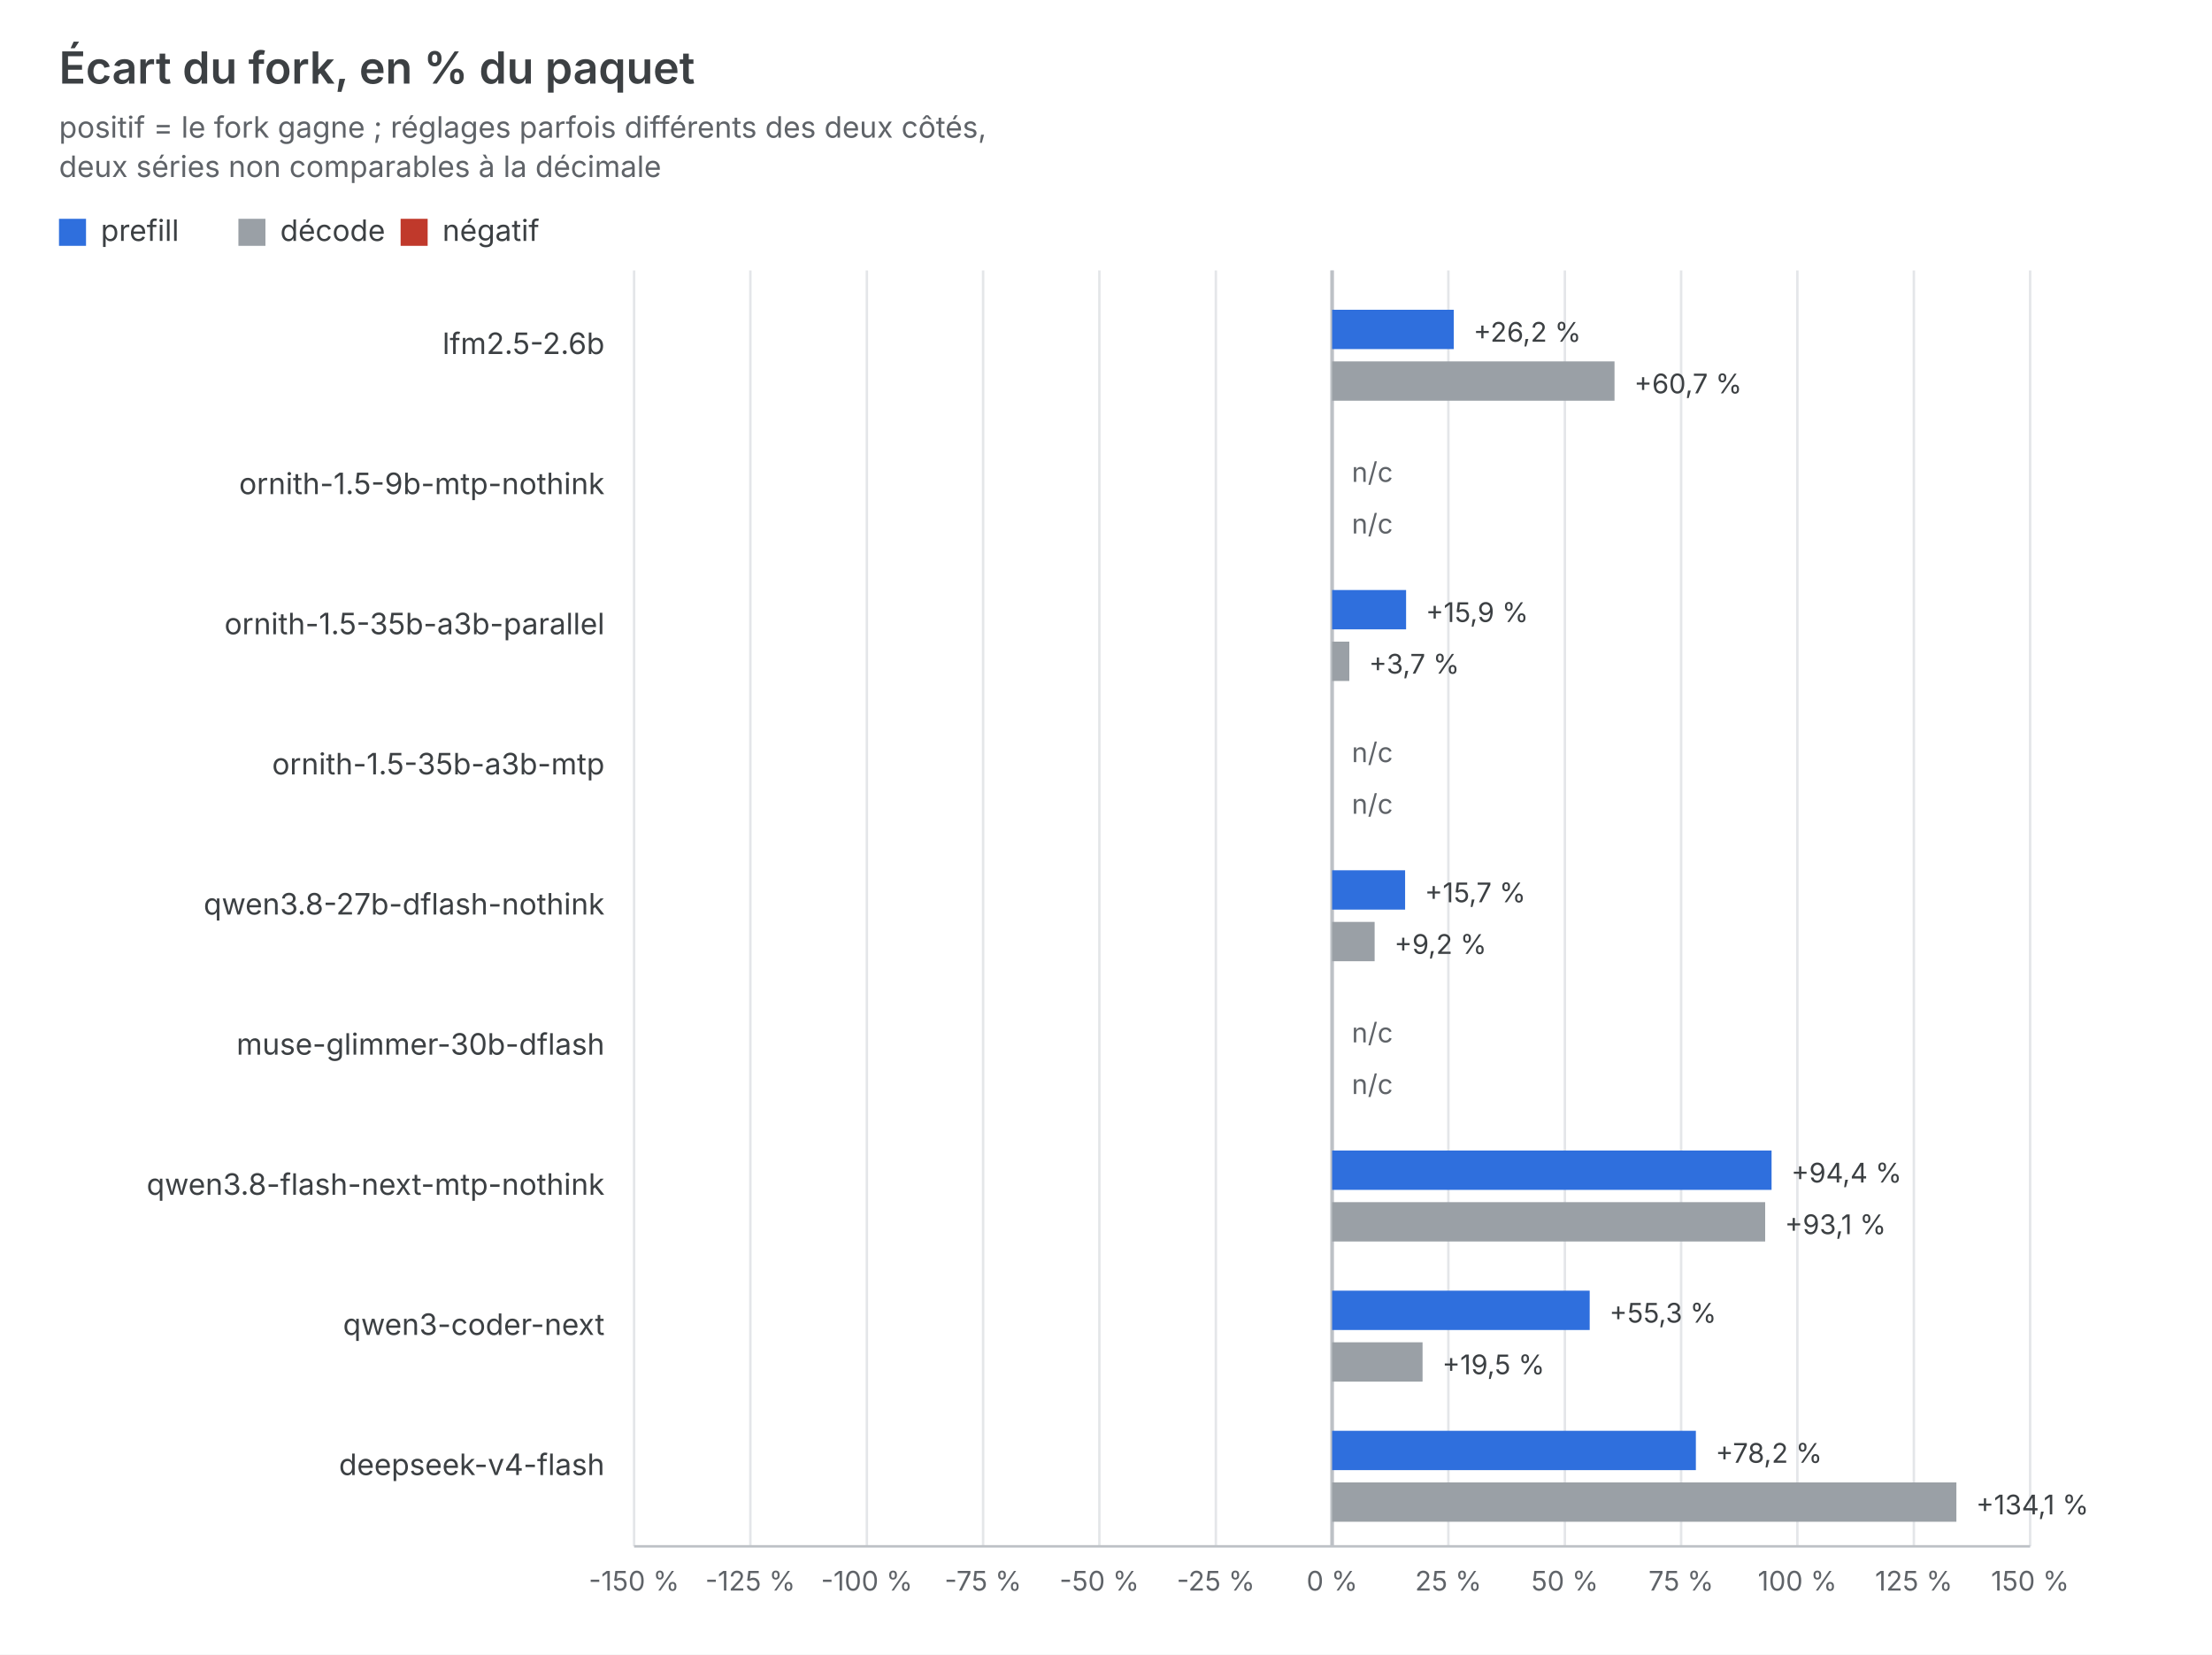
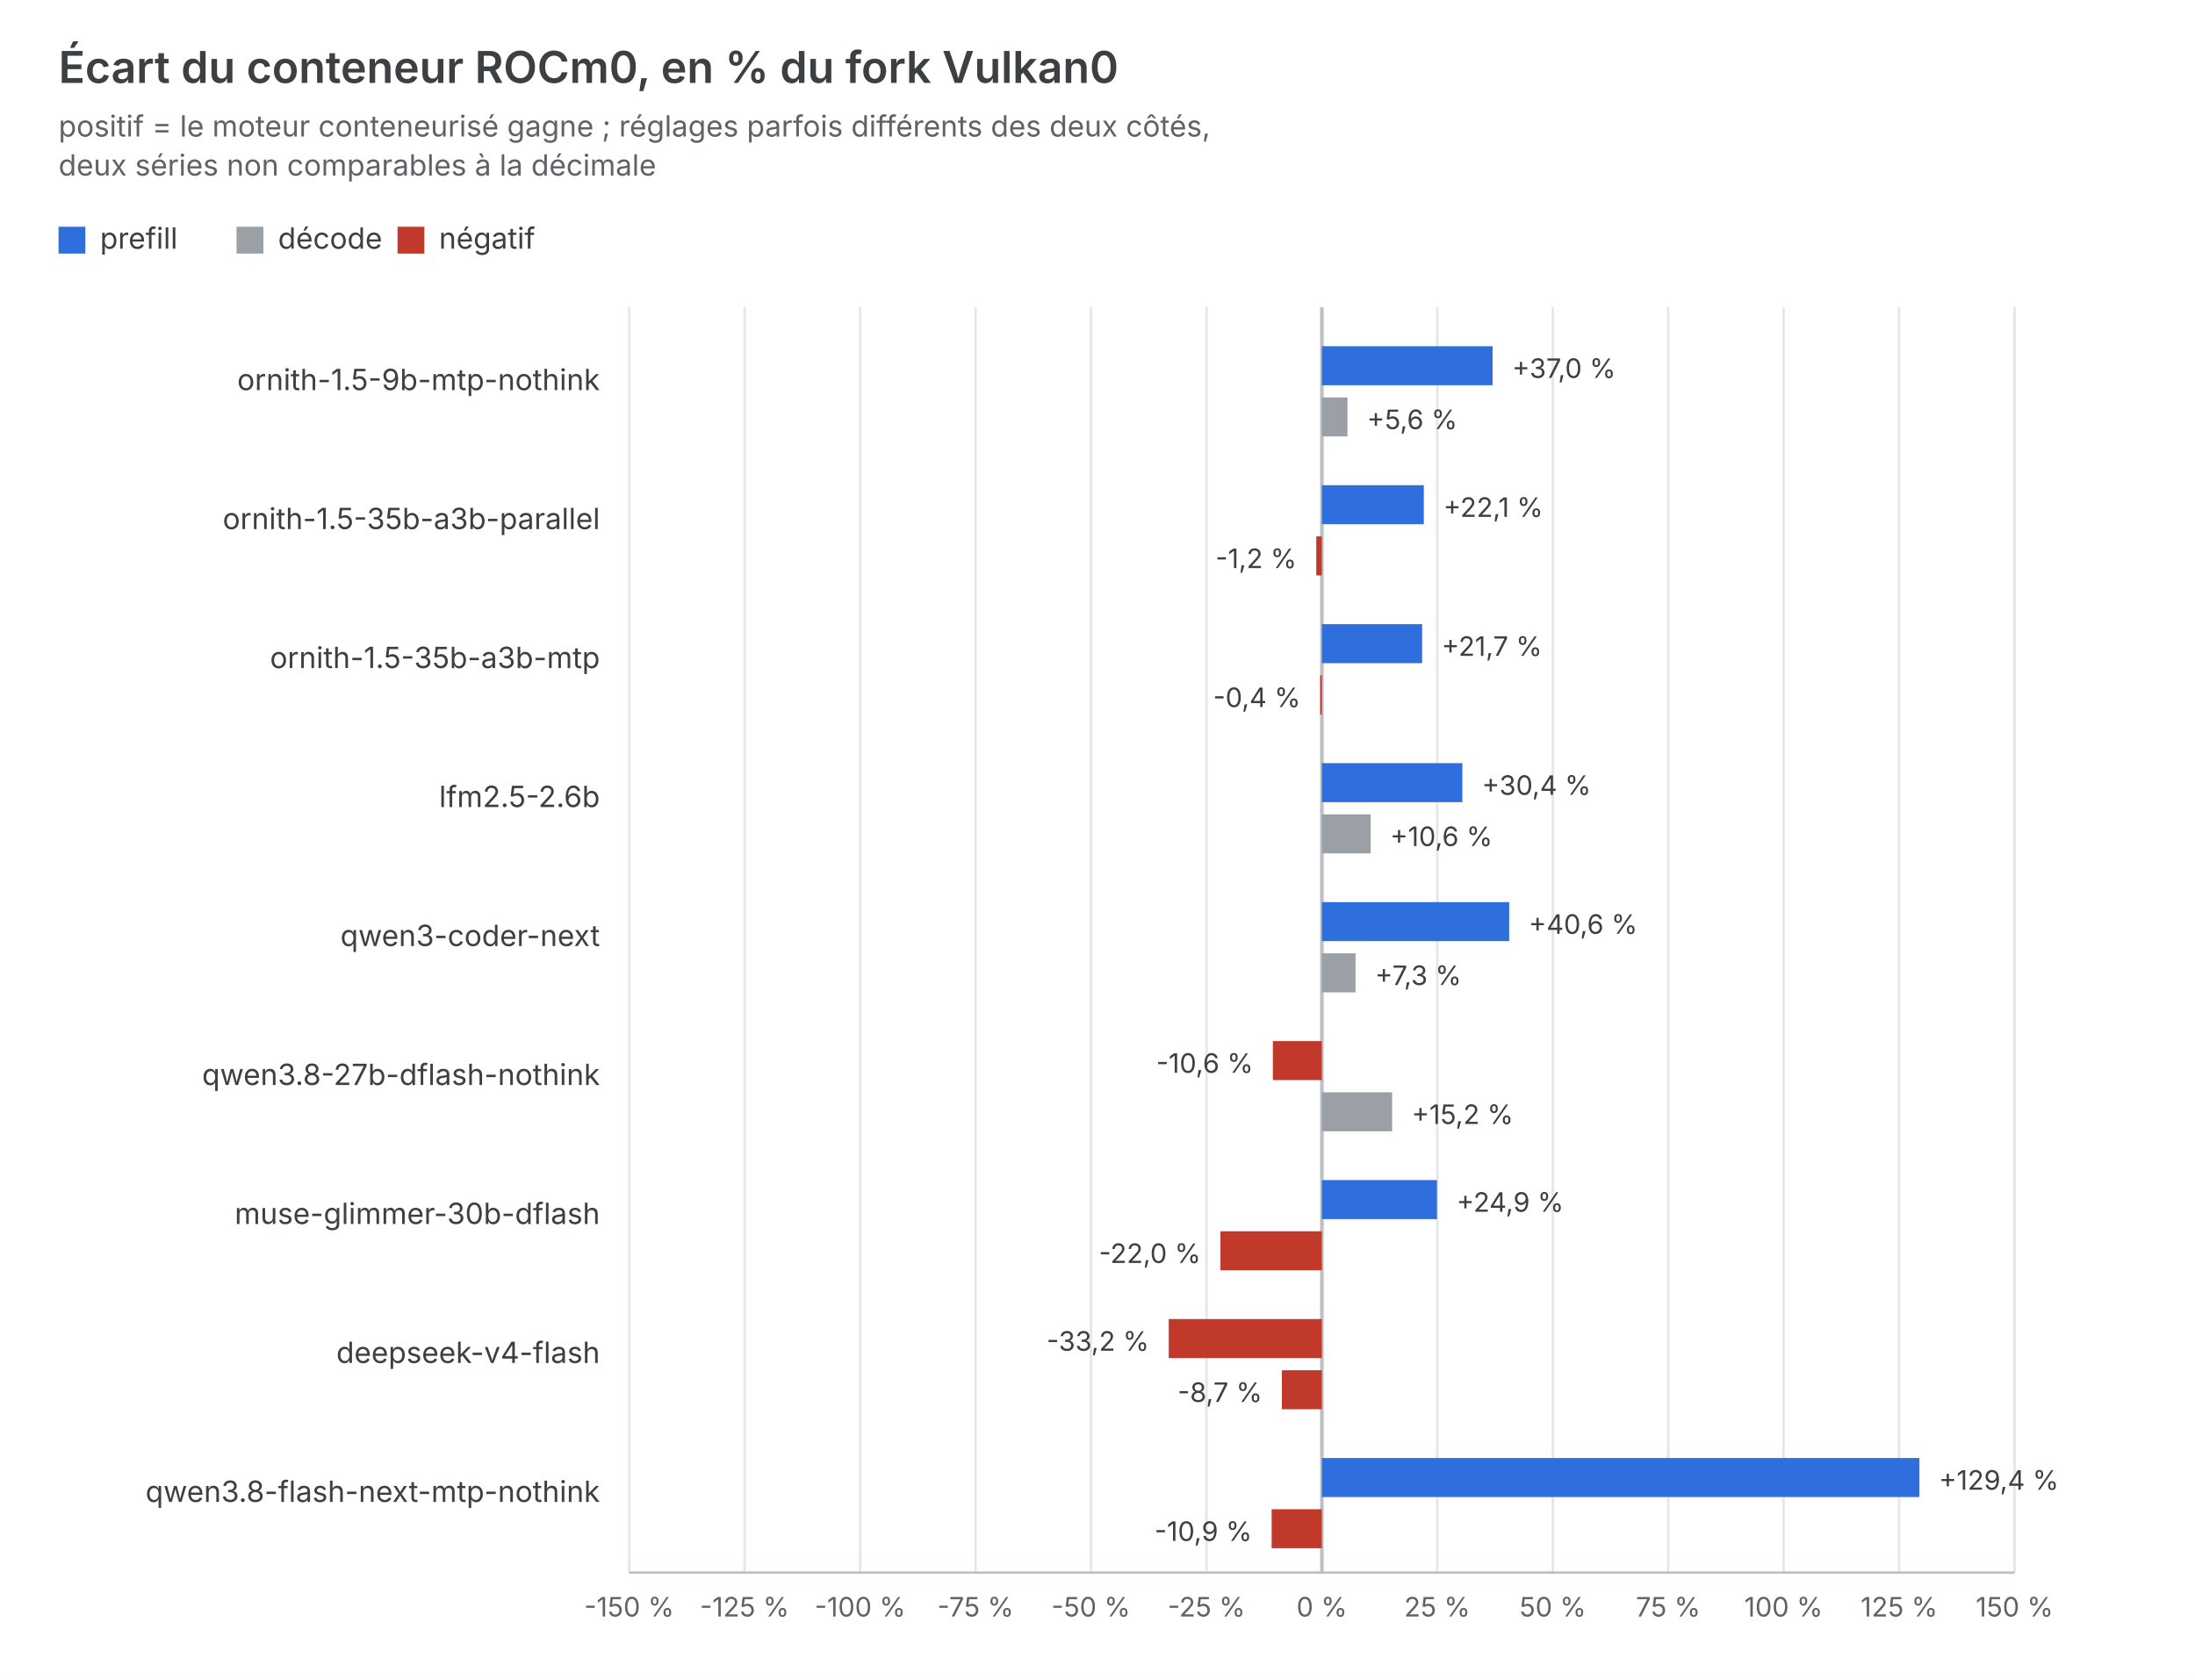
- <svg xmlns="http://www.w3.org/2000/svg" width="900" height="673" viewBox="0 0 900 673" role="img" aria-label="Écart du fork, en % du paquet">
-   <rect x="0" y="0" width="900" height="673" fill="#ffffff" />
-   <text x="24.0" y="34.0" font-family="Inter, Helvetica, Arial, sans-serif" font-size="18" fill="#3c4043" text-anchor="start" font-weight="600">Écart du fork, en % du paquet</text>
-   <text x="24.0" y="56.0" font-family="Inter, Helvetica, Arial, sans-serif" font-size="12" fill="#5f6368" text-anchor="start">positif = le fork gagne ; réglages parfois différents des deux côtés,</text>
+ <svg xmlns="http://www.w3.org/2000/svg" width="900" height="689" viewBox="0 0 900 689" role="img" aria-label="Écart du conteneur ROCm0, en % du fork Vulkan0">
+   <rect x="0" y="0" width="900" height="689" fill="#ffffff" />
+   <text x="24.0" y="34.0" font-family="Inter, Helvetica, Arial, sans-serif" font-size="18" fill="#3c4043" text-anchor="start" font-weight="600">Écart du conteneur ROCm0, en % du fork Vulkan0</text>
+   <text x="24.0" y="56.0" font-family="Inter, Helvetica, Arial, sans-serif" font-size="12" fill="#5f6368" text-anchor="start">positif = le moteur conteneurisé gagne ; réglages parfois différents des deux côtés,</text>
  <text x="24.0" y="72.0" font-family="Inter, Helvetica, Arial, sans-serif" font-size="12" fill="#5f6368" text-anchor="start">deux séries non comparables à la décimale</text>
-   <rect x="24.0" y="89.0" width="11" height="11" fill="#2f6fdd" />
-   <text x="41.0" y="98.0" font-family="Inter, Helvetica, Arial, sans-serif" font-size="12" fill="#3c4043" text-anchor="start">prefill</text>
-   <rect x="97.0" y="89.0" width="11" height="11" fill="#9aa0a6" />
-   <text x="114.0" y="98.0" font-family="Inter, Helvetica, Arial, sans-serif" font-size="12" fill="#3c4043" text-anchor="start">décode</text>
-   <rect x="163.0" y="89.0" width="11" height="11" fill="#c0392b" />
-   <text x="180.0" y="98.0" font-family="Inter, Helvetica, Arial, sans-serif" font-size="12" fill="#3c4043" text-anchor="start">négatif</text>
-   <line x1="258.0" y1="110.0" x2="258.0" y2="629.0" stroke="#e4e6e9" stroke-width="1.0" />
-   <text x="258.0" y="647.0" font-family="Inter, Helvetica, Arial, sans-serif" font-size="11" fill="#5f6368" text-anchor="middle">-150 %</text>
-   <line x1="305.3" y1="110.0" x2="305.3" y2="629.0" stroke="#e4e6e9" stroke-width="1.0" />
-   <text x="305.3" y="647.0" font-family="Inter, Helvetica, Arial, sans-serif" font-size="11" fill="#5f6368" text-anchor="middle">-125 %</text>
-   <line x1="352.7" y1="110.0" x2="352.7" y2="629.0" stroke="#e4e6e9" stroke-width="1.0" />
-   <text x="352.7" y="647.0" font-family="Inter, Helvetica, Arial, sans-serif" font-size="11" fill="#5f6368" text-anchor="middle">-100 %</text>
-   <line x1="400.0" y1="110.0" x2="400.0" y2="629.0" stroke="#e4e6e9" stroke-width="1.0" />
-   <text x="400.0" y="647.0" font-family="Inter, Helvetica, Arial, sans-serif" font-size="11" fill="#5f6368" text-anchor="middle">-75 %</text>
-   <line x1="447.3" y1="110.0" x2="447.3" y2="629.0" stroke="#e4e6e9" stroke-width="1.0" />
-   <text x="447.3" y="647.0" font-family="Inter, Helvetica, Arial, sans-serif" font-size="11" fill="#5f6368" text-anchor="middle">-50 %</text>
-   <line x1="494.7" y1="110.0" x2="494.7" y2="629.0" stroke="#e4e6e9" stroke-width="1.0" />
-   <text x="494.7" y="647.0" font-family="Inter, Helvetica, Arial, sans-serif" font-size="11" fill="#5f6368" text-anchor="middle">-25 %</text>
-   <line x1="542.0" y1="110.0" x2="542.0" y2="629.0" stroke="#e4e6e9" stroke-width="1.0" />
-   <text x="542.0" y="647.0" font-family="Inter, Helvetica, Arial, sans-serif" font-size="11" fill="#5f6368" text-anchor="middle">0 %</text>
-   <line x1="589.3" y1="110.0" x2="589.3" y2="629.0" stroke="#e4e6e9" stroke-width="1.0" />
-   <text x="589.3" y="647.0" font-family="Inter, Helvetica, Arial, sans-serif" font-size="11" fill="#5f6368" text-anchor="middle">25 %</text>
-   <line x1="636.7" y1="110.0" x2="636.7" y2="629.0" stroke="#e4e6e9" stroke-width="1.0" />
-   <text x="636.7" y="647.0" font-family="Inter, Helvetica, Arial, sans-serif" font-size="11" fill="#5f6368" text-anchor="middle">50 %</text>
-   <line x1="684.0" y1="110.0" x2="684.0" y2="629.0" stroke="#e4e6e9" stroke-width="1.0" />
-   <text x="684.0" y="647.0" font-family="Inter, Helvetica, Arial, sans-serif" font-size="11" fill="#5f6368" text-anchor="middle">75 %</text>
-   <line x1="731.3" y1="110.0" x2="731.3" y2="629.0" stroke="#e4e6e9" stroke-width="1.0" />
-   <text x="731.3" y="647.0" font-family="Inter, Helvetica, Arial, sans-serif" font-size="11" fill="#5f6368" text-anchor="middle">100 %</text>
-   <line x1="778.7" y1="110.0" x2="778.7" y2="629.0" stroke="#e4e6e9" stroke-width="1.0" />
-   <text x="778.7" y="647.0" font-family="Inter, Helvetica, Arial, sans-serif" font-size="11" fill="#5f6368" text-anchor="middle">125 %</text>
-   <line x1="826.0" y1="110.0" x2="826.0" y2="629.0" stroke="#e4e6e9" stroke-width="1.0" />
-   <text x="826.0" y="647.0" font-family="Inter, Helvetica, Arial, sans-serif" font-size="11" fill="#5f6368" text-anchor="middle">150 %</text>
-   <line x1="258.0" y1="629.0" x2="826.0" y2="629.0" stroke="#bdc1c6" stroke-width="1.0" />
-   <line x1="542.0" y1="110.0" x2="542.0" y2="629.0" stroke="#bdc1c6" stroke-width="1.5" />
-   <text x="246.0" y="144.0" font-family="Inter, Helvetica, Arial, sans-serif" font-size="12" fill="#3c4043" text-anchor="end">lfm2.5-2.6b</text>
-   <rect x="542.0" y="126.0" width="49.5" height="16.0" fill="#2f6fdd" />
-   <text x="599.5" y="139.0" font-family="Inter, Helvetica, Arial, sans-serif" font-size="11" fill="#3c4043" text-anchor="start">+26,2 %</text>
-   <rect x="542.0" y="147.0" width="114.9" height="16.0" fill="#9aa0a6" />
-   <text x="664.9" y="160.0" font-family="Inter, Helvetica, Arial, sans-serif" font-size="11" fill="#3c4043" text-anchor="start">+60,7 %</text>
-   <text x="246.0" y="201.0" font-family="Inter, Helvetica, Arial, sans-serif" font-size="12" fill="#3c4043" text-anchor="end">ornith-1.5-9b-mtp-nothink</text>
-   <text x="550.0" y="196.0" font-family="Inter, Helvetica, Arial, sans-serif" font-size="11" fill="#5f6368" text-anchor="start">n/c</text>
-   <text x="550.0" y="217.0" font-family="Inter, Helvetica, Arial, sans-serif" font-size="11" fill="#5f6368" text-anchor="start">n/c</text>
-   <text x="246.0" y="258.0" font-family="Inter, Helvetica, Arial, sans-serif" font-size="12" fill="#3c4043" text-anchor="end">ornith-1.5-35b-a3b-parallel</text>
-   <rect x="542.0" y="240.0" width="30.1" height="16.0" fill="#2f6fdd" />
-   <text x="580.1" y="253.0" font-family="Inter, Helvetica, Arial, sans-serif" font-size="11" fill="#3c4043" text-anchor="start">+15,9 %</text>
-   <rect x="542.0" y="261.0" width="7.0" height="16.0" fill="#9aa0a6" />
-   <text x="557.0" y="274.0" font-family="Inter, Helvetica, Arial, sans-serif" font-size="11" fill="#3c4043" text-anchor="start">+3,7 %</text>
-   <text x="246.0" y="315.0" font-family="Inter, Helvetica, Arial, sans-serif" font-size="12" fill="#3c4043" text-anchor="end">ornith-1.5-35b-a3b-mtp</text>
-   <text x="550.0" y="310.0" font-family="Inter, Helvetica, Arial, sans-serif" font-size="11" fill="#5f6368" text-anchor="start">n/c</text>
-   <text x="550.0" y="331.0" font-family="Inter, Helvetica, Arial, sans-serif" font-size="11" fill="#5f6368" text-anchor="start">n/c</text>
-   <text x="246.0" y="372.0" font-family="Inter, Helvetica, Arial, sans-serif" font-size="12" fill="#3c4043" text-anchor="end">qwen3.8-27b-dflash-nothink</text>
-   <rect x="542.0" y="354.0" width="29.7" height="16.0" fill="#2f6fdd" />
-   <text x="579.7" y="367.0" font-family="Inter, Helvetica, Arial, sans-serif" font-size="11" fill="#3c4043" text-anchor="start">+15,7 %</text>
-   <rect x="542.0" y="375.0" width="17.3" height="16.0" fill="#9aa0a6" />
-   <text x="567.3" y="388.0" font-family="Inter, Helvetica, Arial, sans-serif" font-size="11" fill="#3c4043" text-anchor="start">+9,2 %</text>
-   <text x="246.0" y="429.0" font-family="Inter, Helvetica, Arial, sans-serif" font-size="12" fill="#3c4043" text-anchor="end">muse-glimmer-30b-dflash</text>
-   <text x="550.0" y="424.0" font-family="Inter, Helvetica, Arial, sans-serif" font-size="11" fill="#5f6368" text-anchor="start">n/c</text>
-   <text x="550.0" y="445.0" font-family="Inter, Helvetica, Arial, sans-serif" font-size="11" fill="#5f6368" text-anchor="start">n/c</text>
-   <text x="246.0" y="486.0" font-family="Inter, Helvetica, Arial, sans-serif" font-size="12" fill="#3c4043" text-anchor="end">qwen3.8-flash-next-mtp-nothink</text>
-   <rect x="542.0" y="468.0" width="178.8" height="16.0" fill="#2f6fdd" />
-   <text x="728.8" y="481.0" font-family="Inter, Helvetica, Arial, sans-serif" font-size="11" fill="#3c4043" text-anchor="start">+94,4 %</text>
-   <rect x="542.0" y="489.0" width="176.2" height="16.0" fill="#9aa0a6" />
-   <text x="726.2" y="502.0" font-family="Inter, Helvetica, Arial, sans-serif" font-size="11" fill="#3c4043" text-anchor="start">+93,1 %</text>
-   <text x="246.0" y="543.0" font-family="Inter, Helvetica, Arial, sans-serif" font-size="12" fill="#3c4043" text-anchor="end">qwen3-coder-next</text>
-   <rect x="542.0" y="525.0" width="104.8" height="16.0" fill="#2f6fdd" />
-   <text x="654.8" y="538.0" font-family="Inter, Helvetica, Arial, sans-serif" font-size="11" fill="#3c4043" text-anchor="start">+55,3 %</text>
-   <rect x="542.0" y="546.0" width="36.8" height="16.0" fill="#9aa0a6" />
-   <text x="586.8" y="559.0" font-family="Inter, Helvetica, Arial, sans-serif" font-size="11" fill="#3c4043" text-anchor="start">+19,5 %</text>
-   <text x="246.0" y="600.0" font-family="Inter, Helvetica, Arial, sans-serif" font-size="12" fill="#3c4043" text-anchor="end">deepseek-v4-flash</text>
-   <rect x="542.0" y="582.0" width="148.0" height="16.0" fill="#2f6fdd" />
-   <text x="698.0" y="595.0" font-family="Inter, Helvetica, Arial, sans-serif" font-size="11" fill="#3c4043" text-anchor="start">+78,2 %</text>
-   <rect x="542.0" y="603.0" width="254.0" height="16.0" fill="#9aa0a6" />
-   <text x="804.0" y="616.0" font-family="Inter, Helvetica, Arial, sans-serif" font-size="11" fill="#3c4043" text-anchor="start">+134,1 %</text>
+   <rect x="24.0" y="93.0" width="11" height="11" fill="#2f6fdd" />
+   <text x="41.0" y="102.0" font-family="Inter, Helvetica, Arial, sans-serif" font-size="12" fill="#3c4043" text-anchor="start">prefill</text>
+   <rect x="97.0" y="93.0" width="11" height="11" fill="#9aa0a6" />
+   <text x="114.0" y="102.0" font-family="Inter, Helvetica, Arial, sans-serif" font-size="12" fill="#3c4043" text-anchor="start">décode</text>
+   <rect x="163.0" y="93.0" width="11" height="11" fill="#c0392b" />
+   <text x="180.0" y="102.0" font-family="Inter, Helvetica, Arial, sans-serif" font-size="12" fill="#3c4043" text-anchor="start">négatif</text>
+   <line x1="258.0" y1="126.0" x2="258.0" y2="645.0" stroke="#e4e6e9" stroke-width="1.0" />
+   <text x="258.0" y="663.0" font-family="Inter, Helvetica, Arial, sans-serif" font-size="11" fill="#5f6368" text-anchor="middle">-150 %</text>
+   <line x1="305.3" y1="126.0" x2="305.3" y2="645.0" stroke="#e4e6e9" stroke-width="1.0" />
+   <text x="305.3" y="663.0" font-family="Inter, Helvetica, Arial, sans-serif" font-size="11" fill="#5f6368" text-anchor="middle">-125 %</text>
+   <line x1="352.7" y1="126.0" x2="352.7" y2="645.0" stroke="#e4e6e9" stroke-width="1.0" />
+   <text x="352.7" y="663.0" font-family="Inter, Helvetica, Arial, sans-serif" font-size="11" fill="#5f6368" text-anchor="middle">-100 %</text>
+   <line x1="400.0" y1="126.0" x2="400.0" y2="645.0" stroke="#e4e6e9" stroke-width="1.0" />
+   <text x="400.0" y="663.0" font-family="Inter, Helvetica, Arial, sans-serif" font-size="11" fill="#5f6368" text-anchor="middle">-75 %</text>
+   <line x1="447.3" y1="126.0" x2="447.3" y2="645.0" stroke="#e4e6e9" stroke-width="1.0" />
+   <text x="447.3" y="663.0" font-family="Inter, Helvetica, Arial, sans-serif" font-size="11" fill="#5f6368" text-anchor="middle">-50 %</text>
+   <line x1="494.7" y1="126.0" x2="494.7" y2="645.0" stroke="#e4e6e9" stroke-width="1.0" />
+   <text x="494.7" y="663.0" font-family="Inter, Helvetica, Arial, sans-serif" font-size="11" fill="#5f6368" text-anchor="middle">-25 %</text>
+   <line x1="542.0" y1="126.0" x2="542.0" y2="645.0" stroke="#e4e6e9" stroke-width="1.0" />
+   <text x="542.0" y="663.0" font-family="Inter, Helvetica, Arial, sans-serif" font-size="11" fill="#5f6368" text-anchor="middle">0 %</text>
+   <line x1="589.3" y1="126.0" x2="589.3" y2="645.0" stroke="#e4e6e9" stroke-width="1.0" />
+   <text x="589.3" y="663.0" font-family="Inter, Helvetica, Arial, sans-serif" font-size="11" fill="#5f6368" text-anchor="middle">25 %</text>
+   <line x1="636.7" y1="126.0" x2="636.7" y2="645.0" stroke="#e4e6e9" stroke-width="1.0" />
+   <text x="636.7" y="663.0" font-family="Inter, Helvetica, Arial, sans-serif" font-size="11" fill="#5f6368" text-anchor="middle">50 %</text>
+   <line x1="684.0" y1="126.0" x2="684.0" y2="645.0" stroke="#e4e6e9" stroke-width="1.0" />
+   <text x="684.0" y="663.0" font-family="Inter, Helvetica, Arial, sans-serif" font-size="11" fill="#5f6368" text-anchor="middle">75 %</text>
+   <line x1="731.3" y1="126.0" x2="731.3" y2="645.0" stroke="#e4e6e9" stroke-width="1.0" />
+   <text x="731.3" y="663.0" font-family="Inter, Helvetica, Arial, sans-serif" font-size="11" fill="#5f6368" text-anchor="middle">100 %</text>
+   <line x1="778.7" y1="126.0" x2="778.7" y2="645.0" stroke="#e4e6e9" stroke-width="1.0" />
+   <text x="778.7" y="663.0" font-family="Inter, Helvetica, Arial, sans-serif" font-size="11" fill="#5f6368" text-anchor="middle">125 %</text>
+   <line x1="826.0" y1="126.0" x2="826.0" y2="645.0" stroke="#e4e6e9" stroke-width="1.0" />
+   <text x="826.0" y="663.0" font-family="Inter, Helvetica, Arial, sans-serif" font-size="11" fill="#5f6368" text-anchor="middle">150 %</text>
+   <line x1="258.0" y1="645.0" x2="826.0" y2="645.0" stroke="#bdc1c6" stroke-width="1.0" />
+   <line x1="542.0" y1="126.0" x2="542.0" y2="645.0" stroke="#bdc1c6" stroke-width="1.5" />
+   <text x="246.0" y="160.0" font-family="Inter, Helvetica, Arial, sans-serif" font-size="12" fill="#3c4043" text-anchor="end">ornith-1.5-9b-mtp-nothink</text>
+   <rect x="542.0" y="142.0" width="70.0" height="16.0" fill="#2f6fdd" />
+   <text x="620.0" y="155.0" font-family="Inter, Helvetica, Arial, sans-serif" font-size="11" fill="#3c4043" text-anchor="start">+37,0 %</text>
+   <rect x="542.0" y="163.0" width="10.5" height="16.0" fill="#9aa0a6" />
+   <text x="560.5" y="176.0" font-family="Inter, Helvetica, Arial, sans-serif" font-size="11" fill="#3c4043" text-anchor="start">+5,6 %</text>
+   <text x="246.0" y="217.0" font-family="Inter, Helvetica, Arial, sans-serif" font-size="12" fill="#3c4043" text-anchor="end">ornith-1.5-35b-a3b-parallel</text>
+   <rect x="542.0" y="199.0" width="41.8" height="16.0" fill="#2f6fdd" />
+   <text x="591.8" y="212.0" font-family="Inter, Helvetica, Arial, sans-serif" font-size="11" fill="#3c4043" text-anchor="start">+22,1 %</text>
+   <rect x="539.7" y="220.0" width="2.3" height="16.0" fill="#c0392b" />
+   <text x="531.7" y="233.0" font-family="Inter, Helvetica, Arial, sans-serif" font-size="11" fill="#3c4043" text-anchor="end">-1,2 %</text>
+   <text x="246.0" y="274.0" font-family="Inter, Helvetica, Arial, sans-serif" font-size="12" fill="#3c4043" text-anchor="end">ornith-1.5-35b-a3b-mtp</text>
+   <rect x="542.0" y="256.0" width="41.1" height="16.0" fill="#2f6fdd" />
+   <text x="591.1" y="269.0" font-family="Inter, Helvetica, Arial, sans-serif" font-size="11" fill="#3c4043" text-anchor="start">+21,7 %</text>
+   <rect x="541.3" y="277.0" width="0.7" height="16.0" fill="#c0392b" />
+   <text x="533.3" y="290.0" font-family="Inter, Helvetica, Arial, sans-serif" font-size="11" fill="#3c4043" text-anchor="end">-0,4 %</text>
+   <text x="246.0" y="331.0" font-family="Inter, Helvetica, Arial, sans-serif" font-size="12" fill="#3c4043" text-anchor="end">lfm2.5-2.6b</text>
+   <rect x="542.0" y="313.0" width="57.6" height="16.0" fill="#2f6fdd" />
+   <text x="607.6" y="326.0" font-family="Inter, Helvetica, Arial, sans-serif" font-size="11" fill="#3c4043" text-anchor="start">+30,4 %</text>
+   <rect x="542.0" y="334.0" width="20.0" height="16.0" fill="#9aa0a6" />
+   <text x="570.0" y="347.0" font-family="Inter, Helvetica, Arial, sans-serif" font-size="11" fill="#3c4043" text-anchor="start">+10,6 %</text>
+   <text x="246.0" y="388.0" font-family="Inter, Helvetica, Arial, sans-serif" font-size="12" fill="#3c4043" text-anchor="end">qwen3-coder-next</text>
+   <rect x="542.0" y="370.0" width="76.8" height="16.0" fill="#2f6fdd" />
+   <text x="626.8" y="383.0" font-family="Inter, Helvetica, Arial, sans-serif" font-size="11" fill="#3c4043" text-anchor="start">+40,6 %</text>
+   <rect x="542.0" y="391.0" width="13.8" height="16.0" fill="#9aa0a6" />
+   <text x="563.8" y="404.0" font-family="Inter, Helvetica, Arial, sans-serif" font-size="11" fill="#3c4043" text-anchor="start">+7,3 %</text>
+   <text x="246.0" y="445.0" font-family="Inter, Helvetica, Arial, sans-serif" font-size="12" fill="#3c4043" text-anchor="end">qwen3.8-27b-dflash-nothink</text>
+   <rect x="521.9" y="427.0" width="20.1" height="16.0" fill="#c0392b" />
+   <text x="513.9" y="440.0" font-family="Inter, Helvetica, Arial, sans-serif" font-size="11" fill="#3c4043" text-anchor="end">-10,6 %</text>
+   <rect x="542.0" y="448.0" width="28.8" height="16.0" fill="#9aa0a6" />
+   <text x="578.8" y="461.0" font-family="Inter, Helvetica, Arial, sans-serif" font-size="11" fill="#3c4043" text-anchor="start">+15,2 %</text>
+   <text x="246.0" y="502.0" font-family="Inter, Helvetica, Arial, sans-serif" font-size="12" fill="#3c4043" text-anchor="end">muse-glimmer-30b-dflash</text>
+   <rect x="542.0" y="484.0" width="47.2" height="16.0" fill="#2f6fdd" />
+   <text x="597.2" y="497.0" font-family="Inter, Helvetica, Arial, sans-serif" font-size="11" fill="#3c4043" text-anchor="start">+24,9 %</text>
+   <rect x="500.4" y="505.0" width="41.6" height="16.0" fill="#c0392b" />
+   <text x="492.4" y="518.0" font-family="Inter, Helvetica, Arial, sans-serif" font-size="11" fill="#3c4043" text-anchor="end">-22,0 %</text>
+   <text x="246.0" y="559.0" font-family="Inter, Helvetica, Arial, sans-serif" font-size="12" fill="#3c4043" text-anchor="end">deepseek-v4-flash</text>
+   <rect x="479.2" y="541.0" width="62.8" height="16.0" fill="#c0392b" />
+   <text x="471.2" y="554.0" font-family="Inter, Helvetica, Arial, sans-serif" font-size="11" fill="#3c4043" text-anchor="end">-33,2 %</text>
+   <rect x="525.6" y="562.0" width="16.4" height="16.0" fill="#c0392b" />
+   <text x="517.6" y="575.0" font-family="Inter, Helvetica, Arial, sans-serif" font-size="11" fill="#3c4043" text-anchor="end">-8,7 %</text>
+   <text x="246.0" y="616.0" font-family="Inter, Helvetica, Arial, sans-serif" font-size="12" fill="#3c4043" text-anchor="end">qwen3.8-flash-next-mtp-nothink</text>
+   <rect x="542.0" y="598.0" width="245.0" height="16.0" fill="#2f6fdd" />
+   <text x="795.0" y="611.0" font-family="Inter, Helvetica, Arial, sans-serif" font-size="11" fill="#3c4043" text-anchor="start">+129,4 %</text>
+   <rect x="521.4" y="619.0" width="20.6" height="16.0" fill="#c0392b" />
+   <text x="513.4" y="632.0" font-family="Inter, Helvetica, Arial, sans-serif" font-size="11" fill="#3c4043" text-anchor="end">-10,9 %</text>
</svg>
